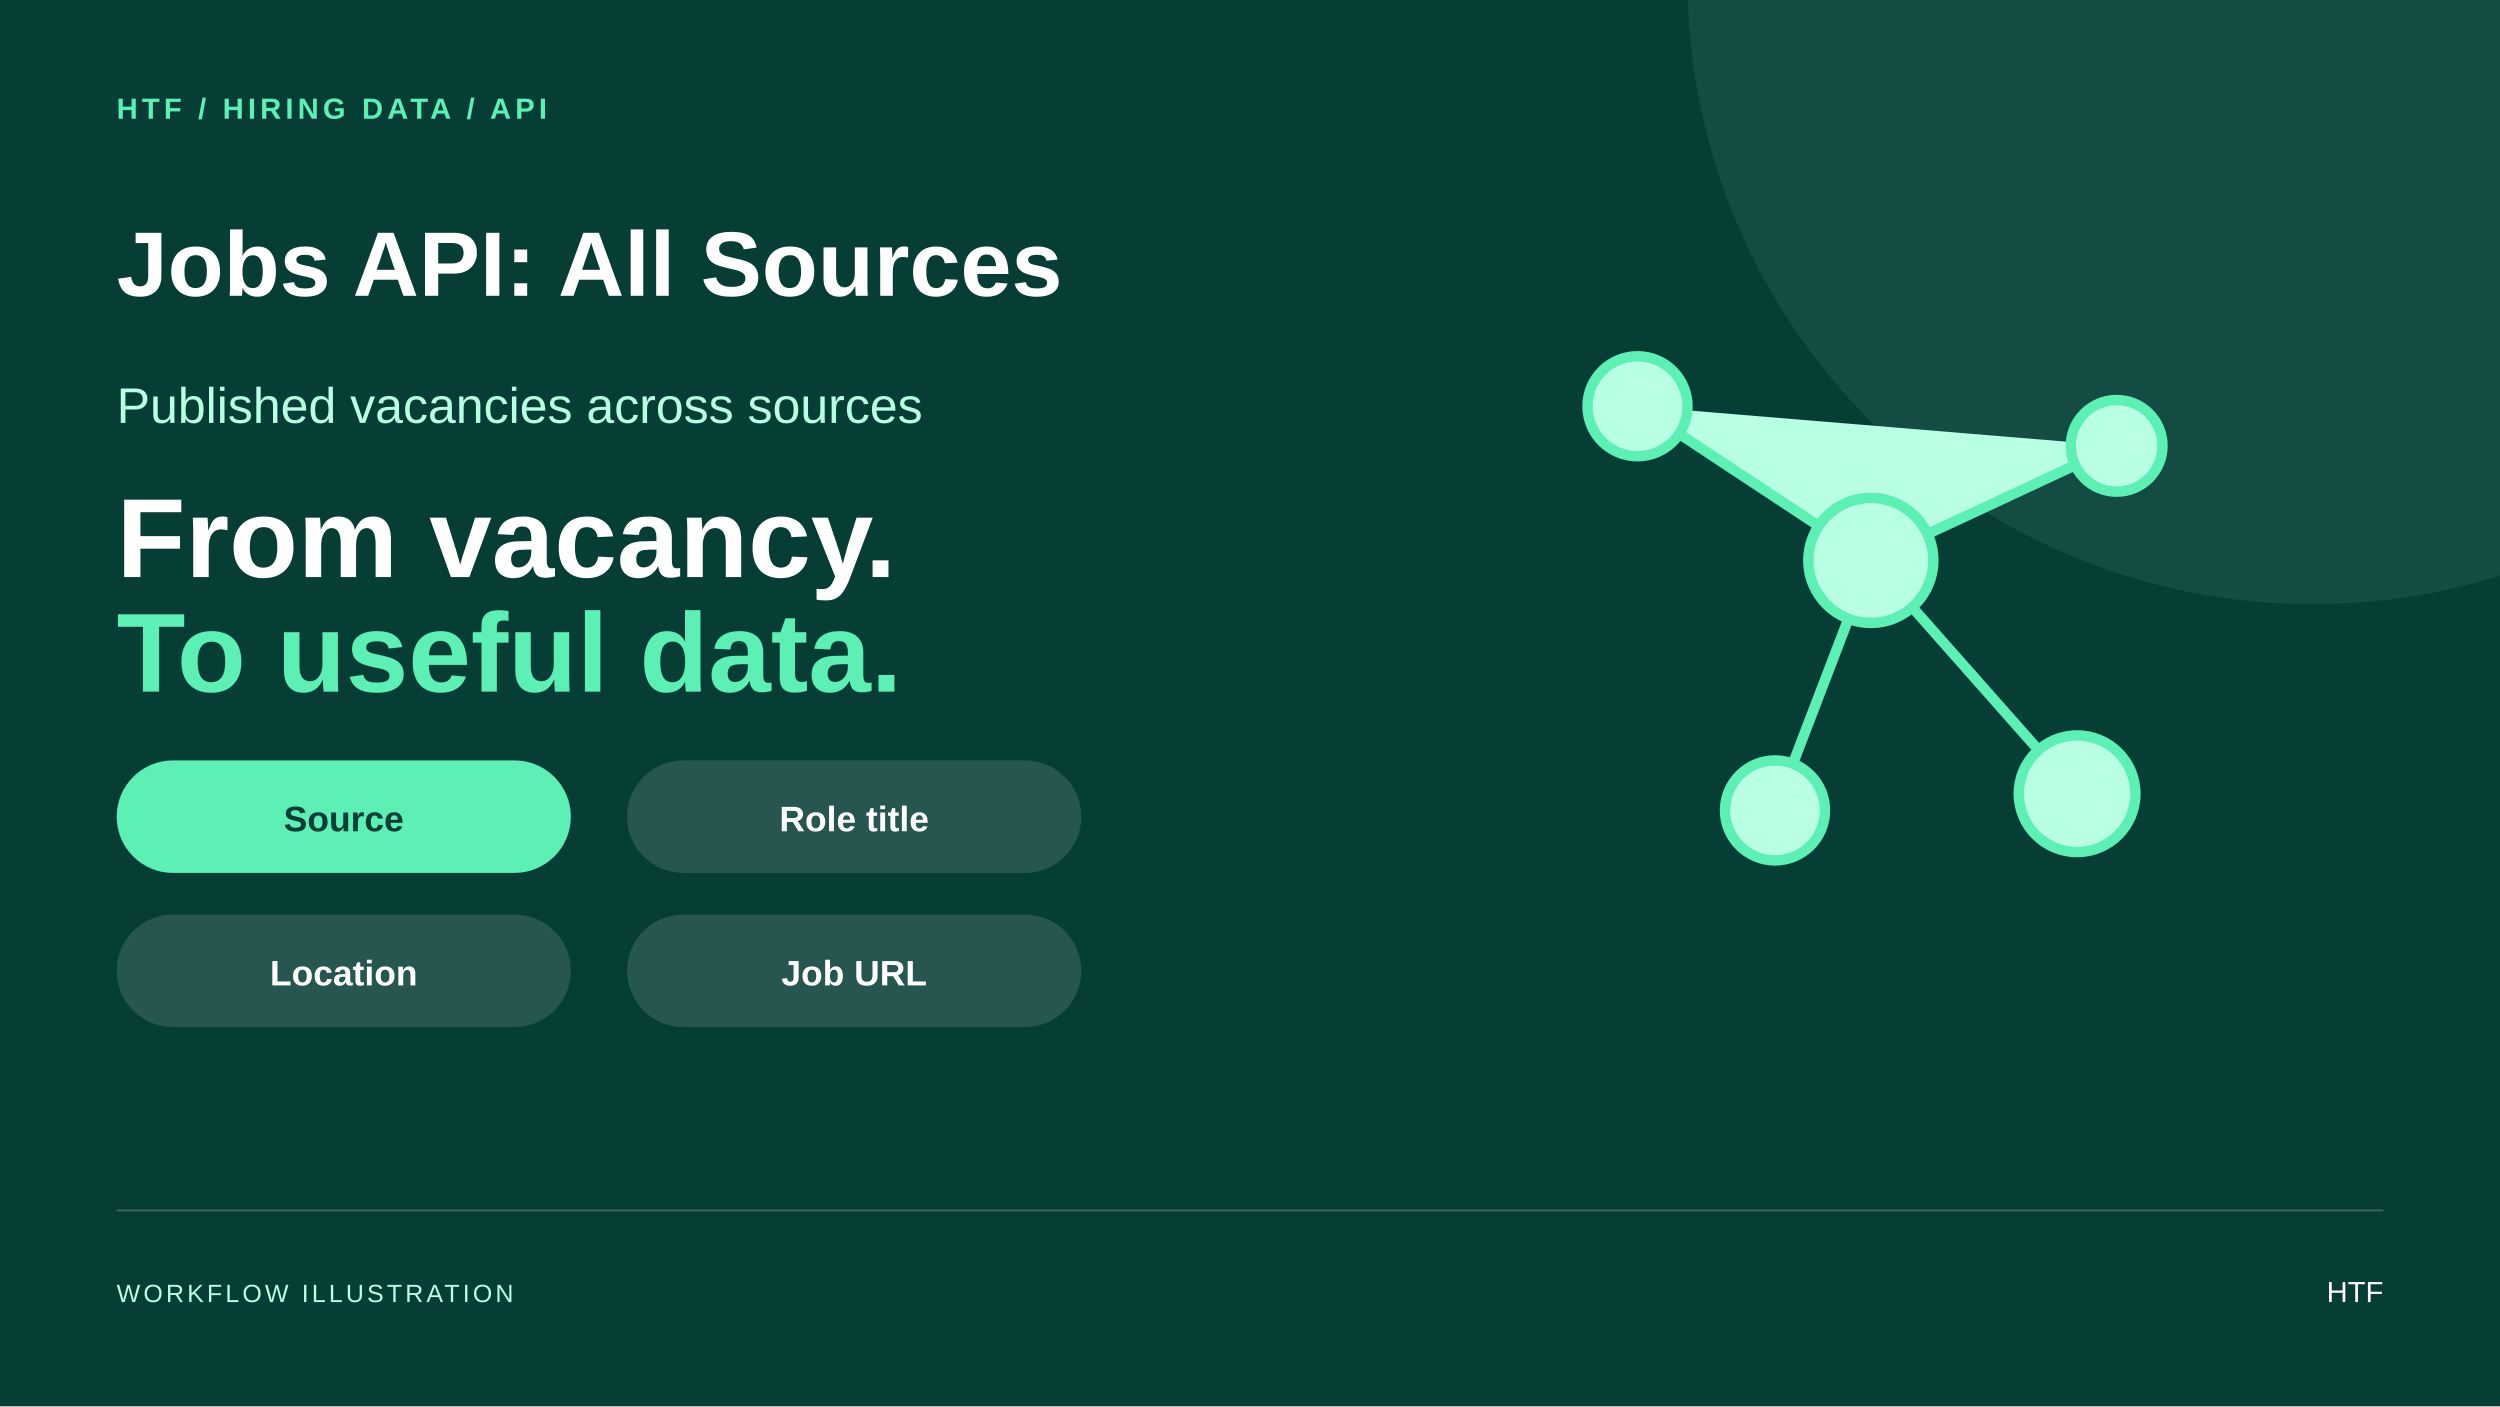
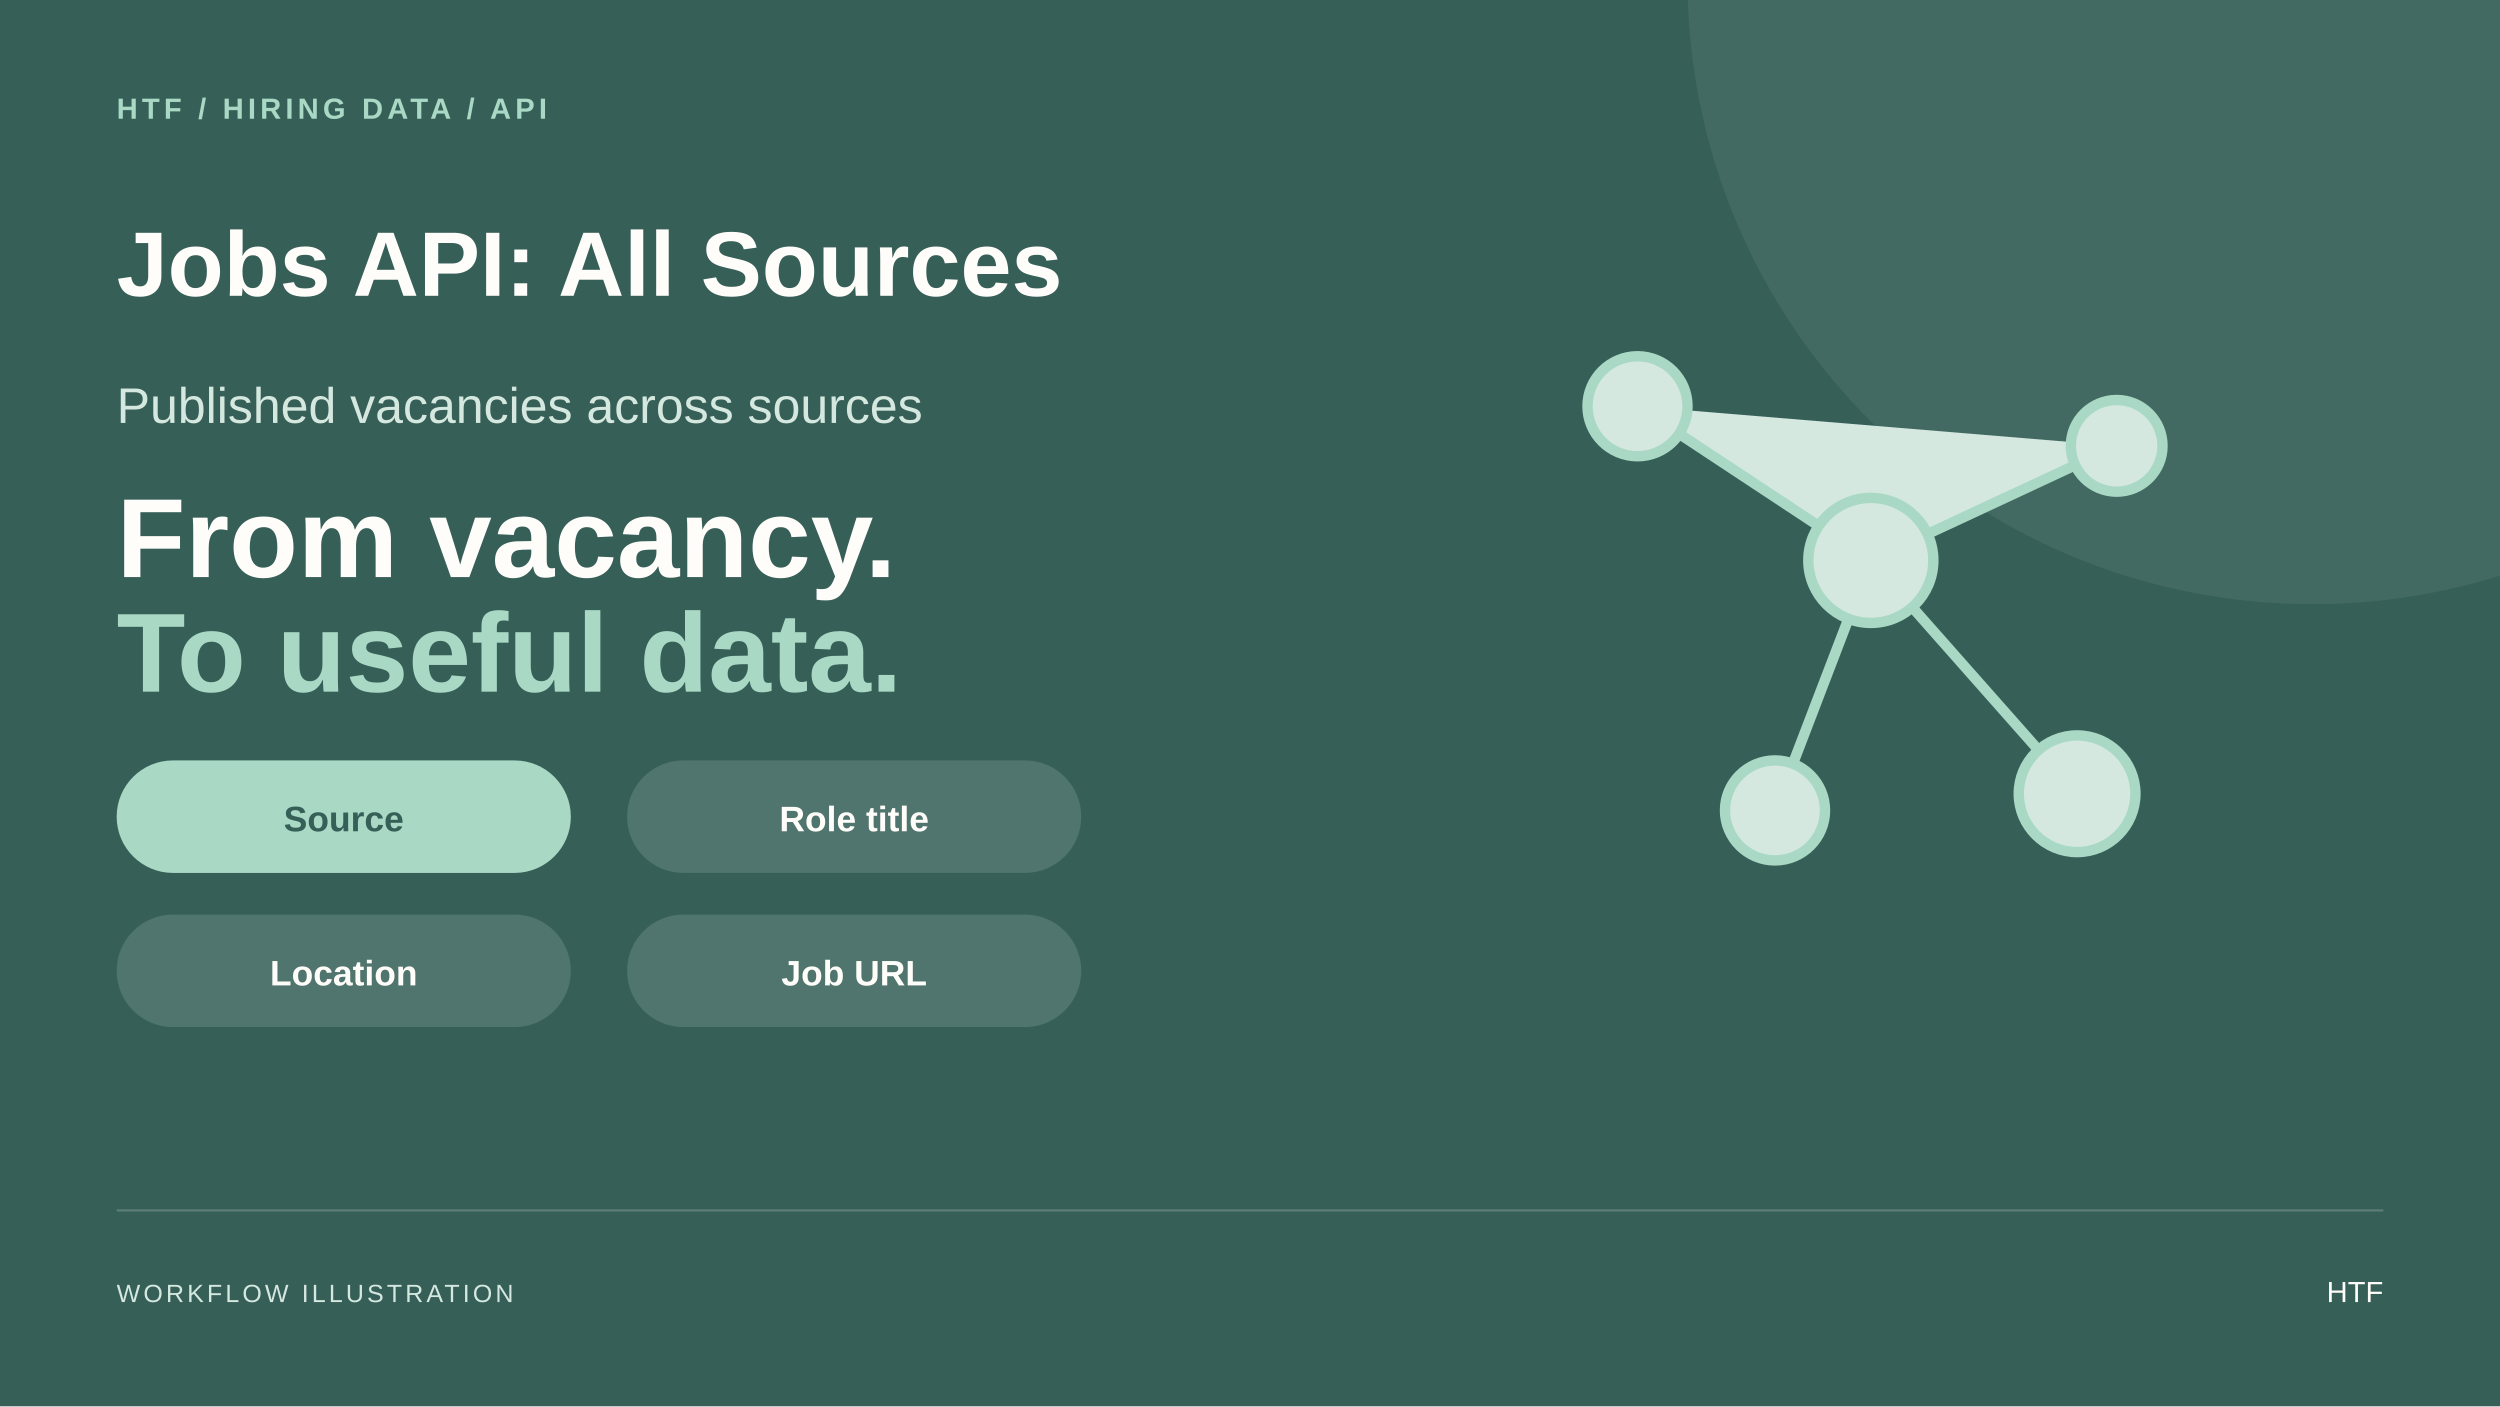
<svg xmlns="http://www.w3.org/2000/svg" width="1200" height="675" viewBox="0 0 1200 675" role="img">
-   <rect width="1200" height="675" fill="#063d35" />
-   <circle cx="1110" cy="-10" r="300" fill="#b8ffe4" opacity=".08" />
-   <text x="56" y="57" fill="#5cf0b5" font-family="Arial,sans-serif" font-size="14" font-weight="700" letter-spacing="2">HTF / HIRING DATA / API</text>
-   <text x="56" y="142" fill="#ffffff" font-family="Arial,sans-serif" font-size="44" font-weight="700">Jobs API: All Sources</text>
-   <text x="56" y="203" fill="#b8ffe4" font-family="Arial,sans-serif" font-size="24">Published vacancies across sources</text>
-   <text x="56" y="277" fill="#ffffff" font-family="Arial,sans-serif" font-size="54" font-weight="700">From vacancy.</text>
-   <text x="56" y="332" fill="#5cf0b5" font-family="Arial,sans-serif" font-size="54" font-weight="700">To useful data.</text>
+   <rect width="1200" height="675" fill="#365f58" />
+   <circle cx="1110" cy="-10" r="300" fill="#d5e8df" opacity=".08" />
+   <text x="56" y="57" fill="#a9d9c5" font-family="Arial,sans-serif" font-size="14" font-weight="700" letter-spacing="2">HTF / HIRING DATA / API</text>
+   <text x="56" y="142" fill="#fffdfa" font-family="Arial,sans-serif" font-size="44" font-weight="700">Jobs API: All Sources</text>
+   <text x="56" y="203" fill="#d5e8df" font-family="Arial,sans-serif" font-size="24">Published vacancies across sources</text>
+   <text x="56" y="277" fill="#fffdfa" font-family="Arial,sans-serif" font-size="54" font-weight="700">From vacancy.</text>
+   <text x="56" y="332" fill="#a9d9c5" font-family="Arial,sans-serif" font-size="54" font-weight="700">To useful data.</text>
  <g transform="translate(56 365)">
-     <rect width="218" height="54" rx="27" fill="#5cf0b5" />
-     <text x="109" y="34" text-anchor="middle" fill="#063d35" font-family="Arial,sans-serif" font-size="17" font-weight="700">Source</text>
+     <rect width="218" height="54" rx="27" fill="#a9d9c5" />
+     <text x="109" y="34" text-anchor="middle" fill="#365f58" font-family="Arial,sans-serif" font-size="17" font-weight="700">Source</text>
  </g>
  <g transform="translate(301 365)">
    <rect width="218" height="54" rx="27" fill="rgba(255,255,255,.13)" />
-     <text x="109" y="34" text-anchor="middle" fill="#ffffff" font-family="Arial,sans-serif" font-size="17" font-weight="700">Role title</text>
+     <text x="109" y="34" text-anchor="middle" fill="#fffdfa" font-family="Arial,sans-serif" font-size="17" font-weight="700">Role title</text>
  </g>
  <g transform="translate(56 439)">
    <rect width="218" height="54" rx="27" fill="rgba(255,255,255,.13)" />
-     <text x="109" y="34" text-anchor="middle" fill="#ffffff" font-family="Arial,sans-serif" font-size="17" font-weight="700">Location</text>
+     <text x="109" y="34" text-anchor="middle" fill="#fffdfa" font-family="Arial,sans-serif" font-size="17" font-weight="700">Location</text>
  </g>
  <g transform="translate(301 439)">
    <rect width="218" height="54" rx="27" fill="rgba(255,255,255,.13)" />
-     <text x="109" y="34" text-anchor="middle" fill="#ffffff" font-family="Arial,sans-serif" font-size="17" font-weight="700">Job URL</text>
+     <text x="109" y="34" text-anchor="middle" fill="#fffdfa" font-family="Arial,sans-serif" font-size="17" font-weight="700">Job URL</text>
  </g>
-   <g stroke="#5cf0b5" stroke-width="5" fill="#b8ffe4">
+   <g stroke="#a9d9c5" stroke-width="5" fill="#d5e8df">
    <path d="M786 195l112 74 118-55M898 269l-46 120M898 269l99 112" />
    <circle cx="786" cy="195" r="24" />
    <circle cx="898" cy="269" r="30" />
    <circle cx="1016" cy="214" r="22" />
    <circle cx="852" cy="389" r="24" />
    <circle cx="997" cy="381" r="28" />
  </g>
-   <path d="M56 581H1144" stroke="#ffffff" opacity=".2" />
-   <text x="56" y="625" fill="#b8ffe4" font-family="Arial,sans-serif" font-size="12" letter-spacing="1.5">WORKFLOW ILLUSTRATION</text>
-   <text x="1144" y="625" fill="#ffffff" font-family="Arial,sans-serif" font-size="14" text-anchor="end">HTF</text>
+   <path d="M56 581H1144" stroke="#fffdfa" opacity=".2" />
+   <text x="56" y="625" fill="#d5e8df" font-family="Arial,sans-serif" font-size="12" letter-spacing="1.5">WORKFLOW ILLUSTRATION</text>
+   <text x="1144" y="625" fill="#fffdfa" font-family="Arial,sans-serif" font-size="14" text-anchor="end">HTF</text>
</svg>
